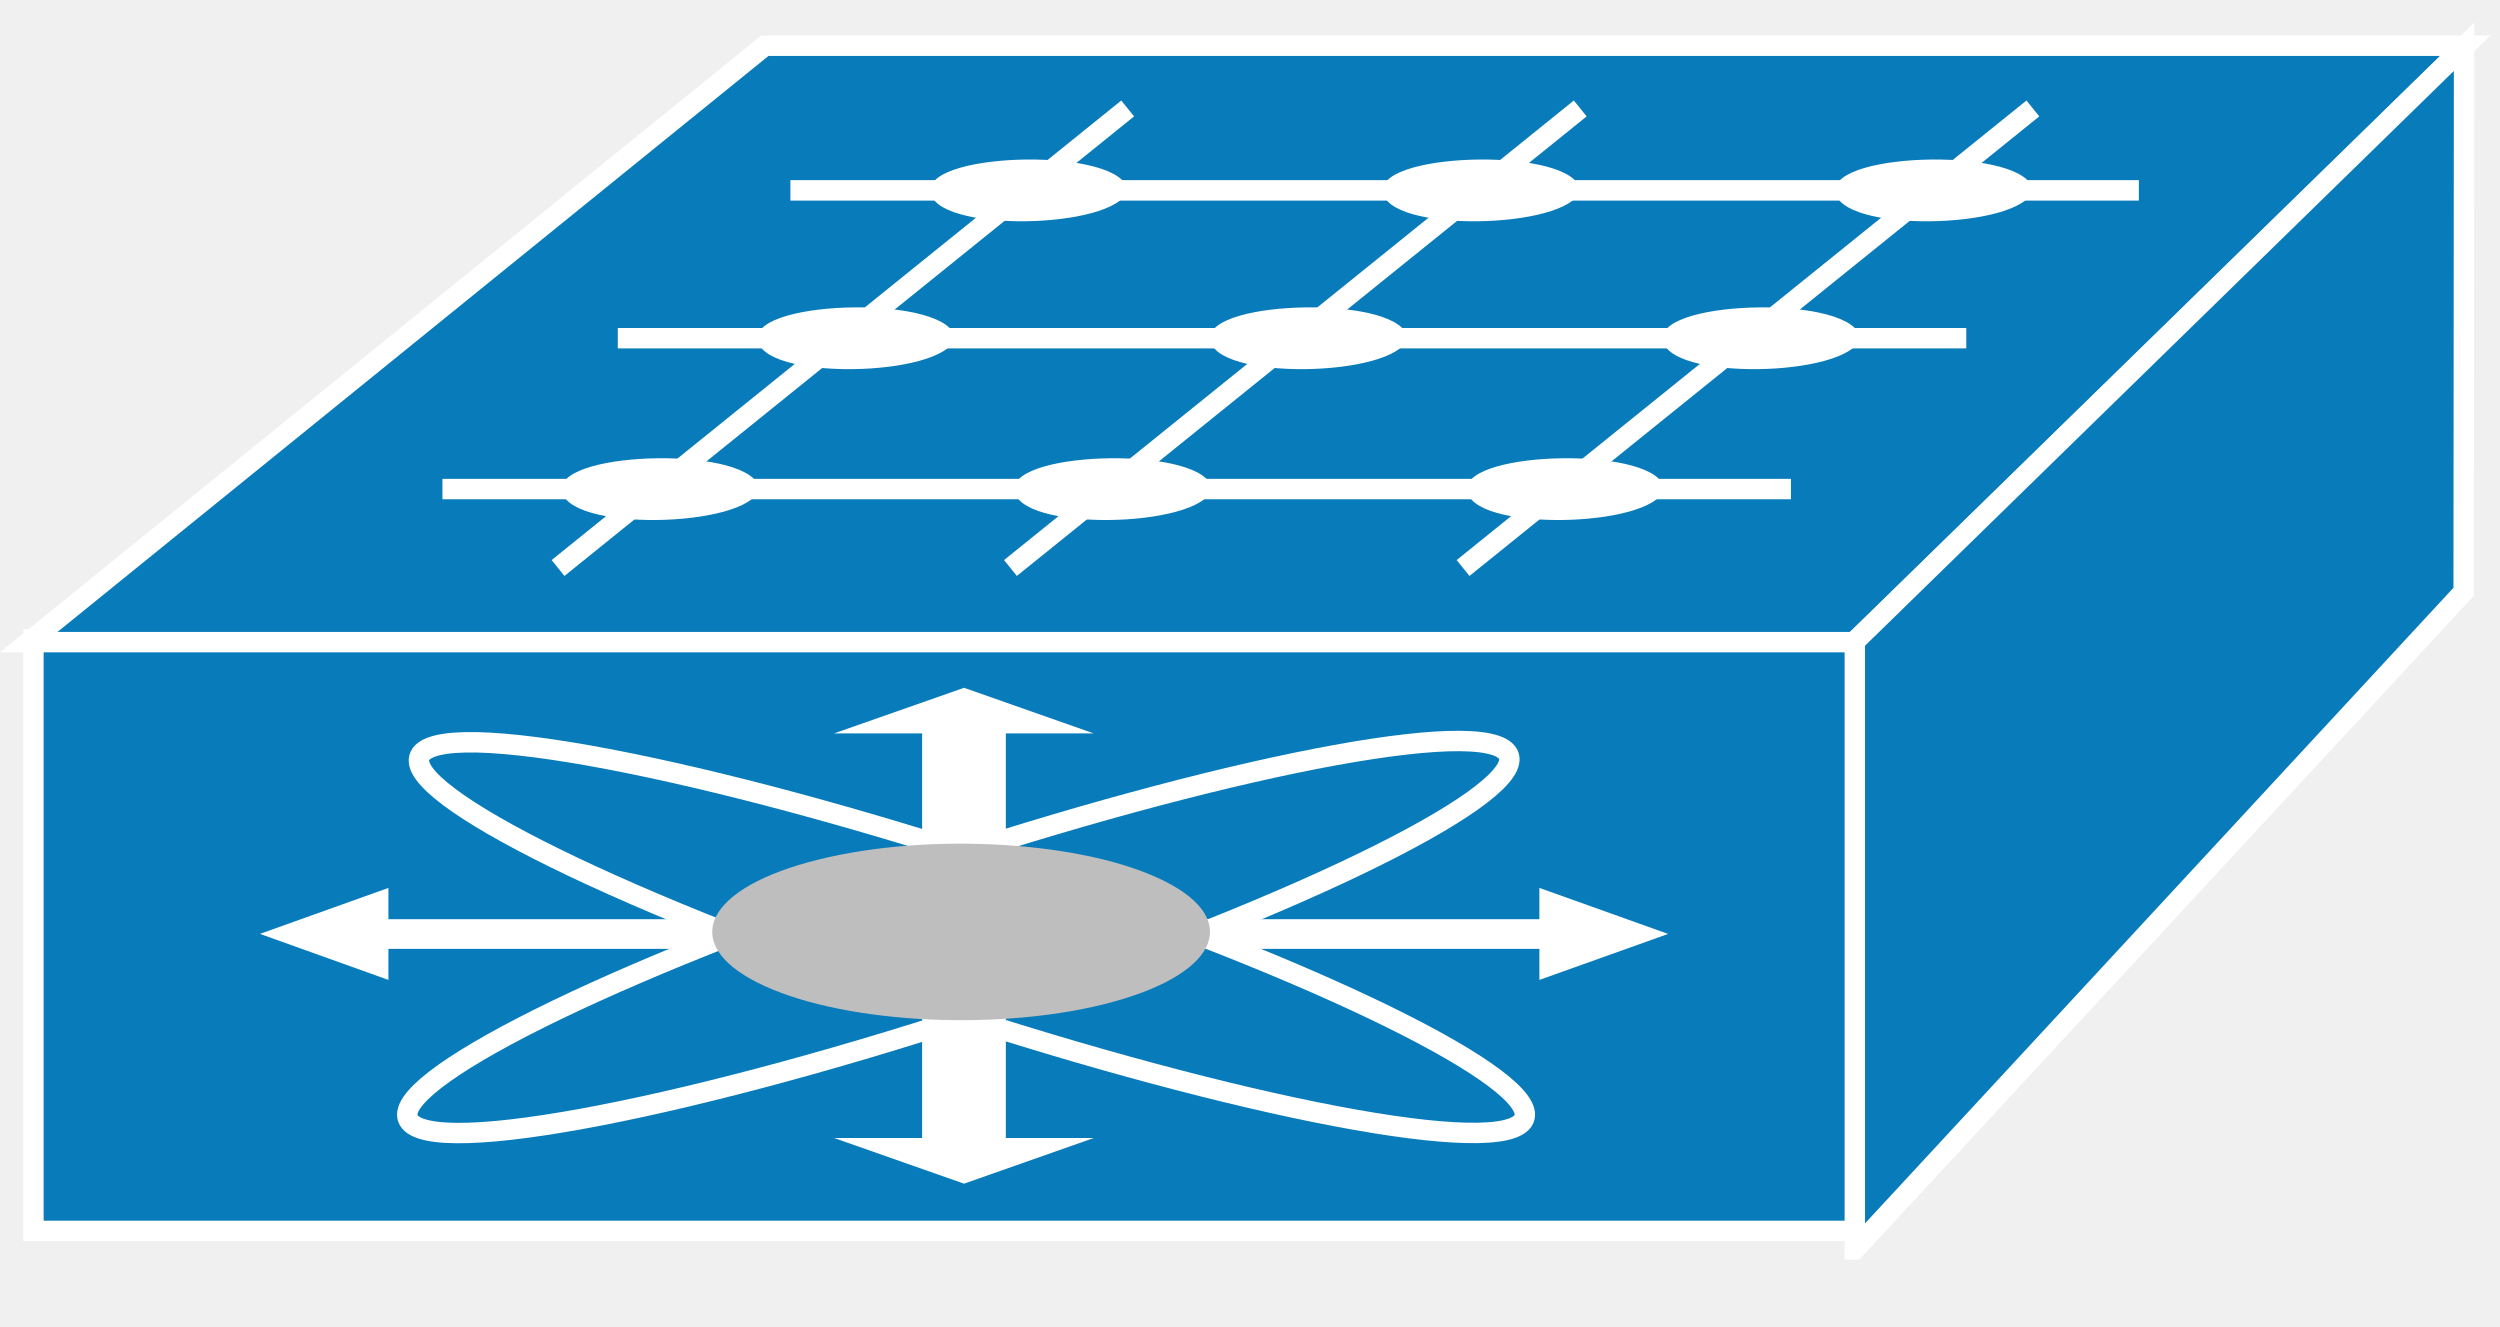
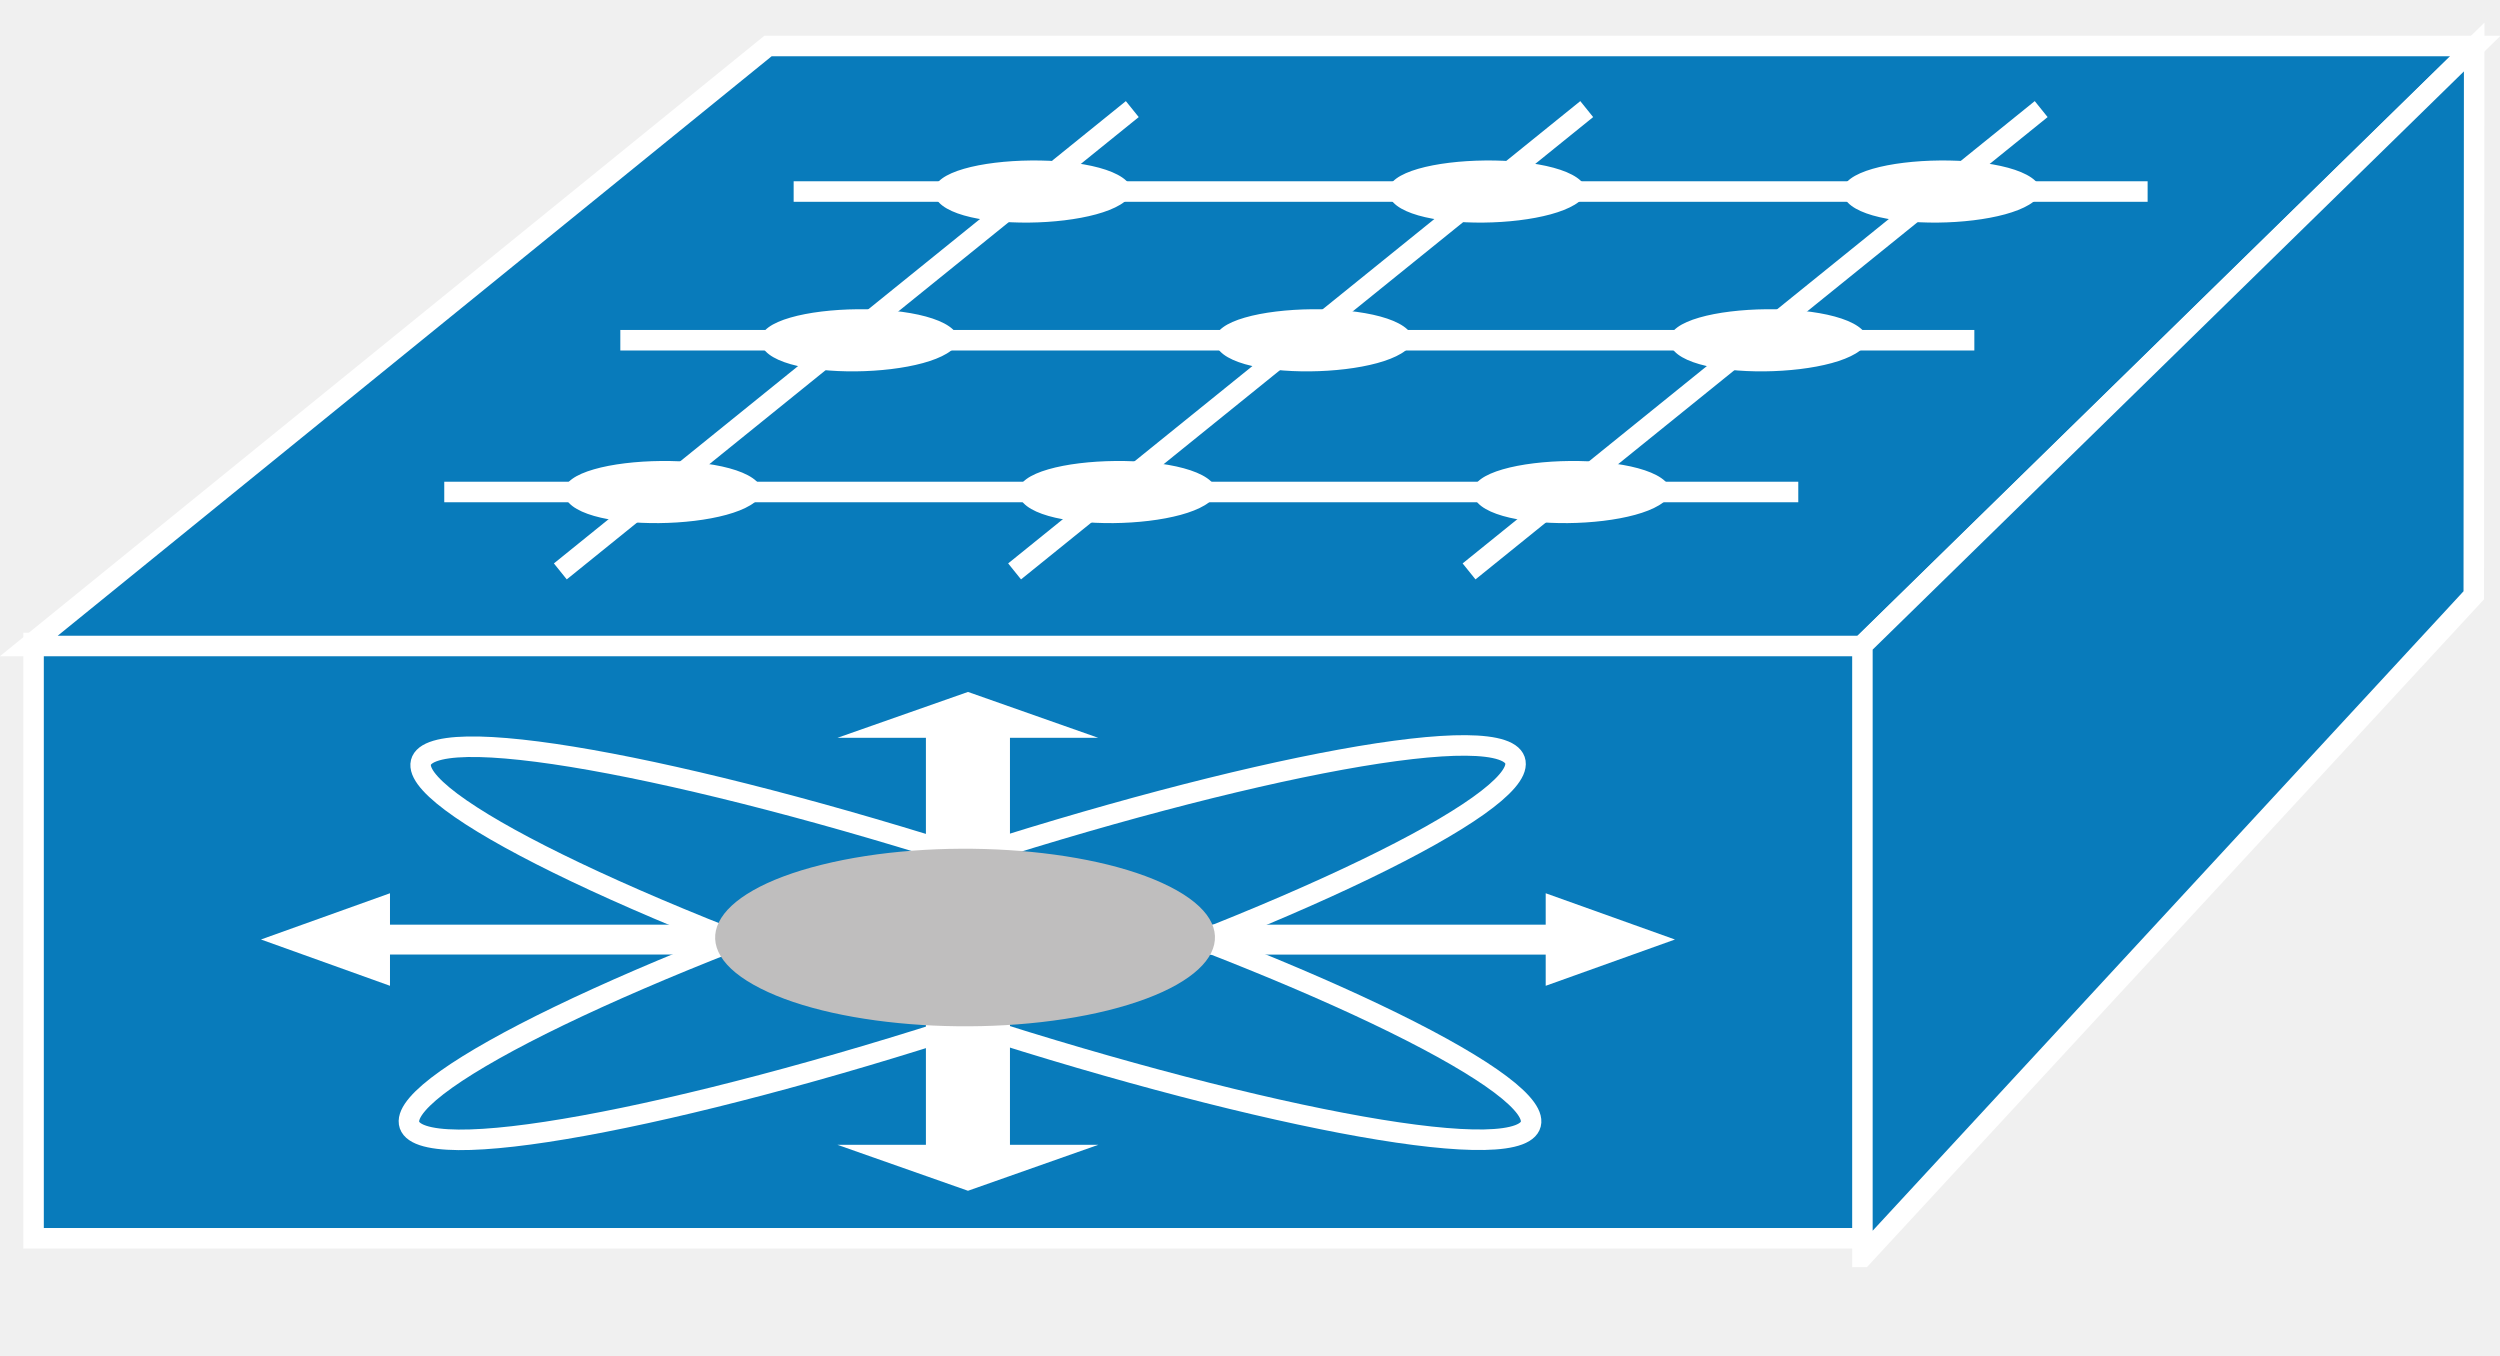
- <svg xmlns="http://www.w3.org/2000/svg" viewBox="0 0 61.25 32.5" height="32.5" width="61.25">
-   <path d="M.82 30.158h44.649V15.66H.819v14.498z" fill="#087bbb" />
-   <path d="M.82 30.157h44.649V15.66H.819v14.497z" fill="none" stroke="#fff" stroke-width=".5" />
-   <path d="M.703 15.732L18.74 1.12H60.4L45.43 15.732H.703" fill="#087bbb" />
-   <path d="M.703 15.732L18.74 1.12H60.4L45.43 15.732H.703z" fill="none" stroke="#fff" stroke-width=".5" />
-   <path d="M45.444 30.611L60.36 14.498l.01-13.355-14.927 14.57v14.898" fill="#087bbb" />
-   <path d="M45.444 30.61L60.36 14.498l.01-13.353-14.927 14.57V30.61z" fill="none" stroke="#fff" stroke-width=".5" />
-   <path d="M13.672 13.916l13.956-11.26" fill="#087bbb" />
-   <path d="M13.672 13.916L27.628 2.657" fill="none" stroke="#fff" stroke-width=".5" />
-   <path d="M24.756 13.916l13.96-11.26" fill="#087bbb" />
-   <path d="M24.756 13.916l13.96-11.259" fill="none" stroke="#fff" stroke-width=".5" />
-   <path d="M35.845 13.916l13.96-11.26" fill="#087bbb" />
-   <path d="M35.845 13.916l13.96-11.259M19.365 4.664h33.037" fill="none" stroke="#fff" stroke-width=".5" />
-   <path d="M17.871 22.52H9.516v-.766L6.368 22.88l3.148 1.128v-.761h8.355v-.728M22.592 24.917v2.964h-2.157L23.619 29l3.178-1.119h-2.154v-2.964h-2.05M22.592 20.928v-2.96h-2.157l3.184-1.117 3.178 1.118h-2.154v2.959h-2.05M29.365 23.248h8.35v.76l3.154-1.127-3.154-1.127v.766h-8.35v.728" fill="#fff" />
-   <path d="M37.056 27.637c-1.567.587-8.77-1.025-16.085-3.603C13.658 21.456 9 18.892 10.566 18.306c1.568-.586 8.775 1.025 16.089 3.604 7.315 2.572 11.968 5.14 10.401 5.727z" fill="none" stroke="#fff" stroke-width=".5" />
-   <path d="M36.64 18.262c1.656.556-2.895 3.11-10.165 5.703-7.266 2.594-14.502 4.244-16.158 3.687-1.654-.557 2.895-3.111 10.167-5.703 7.264-2.593 14.496-4.243 16.156-3.687z" fill="none" stroke="#fff" stroke-width=".5" />
-   <path d="M27.041 24.605c2.764-.689 3.433-2.036 1.499-3.013-1.933-.977-5.732-1.216-8.491-.532-2.759.684-3.428 2.036-1.494 3.012 1.929.977 5.728 1.217 8.486.533" fill="#bfbebe" />
-   <path d="M27.628 4.669c-.31.956-4.8 1.05-4.835 0-.034-.968 4.722-1.06 4.835 0M38.716 4.669c-.307.956-4.8 1.05-4.838 0-.036-.968 4.726-1.06 4.838 0M49.805 4.669c-.312.956-4.8 1.05-4.839 0-.035-.968 4.726-1.06 4.84 0" fill="#fff" fill-rule="evenodd" />
-   <path d="M15.136 8.286h33.038" fill="none" stroke="#fff" stroke-width=".5" />
-   <path d="M23.399 8.291c-.308.958-4.8 1.05-4.839 0-.035-.966 4.726-1.06 4.839 0M34.487 8.291c-.312.958-4.8 1.05-4.838 0-.035-.966 4.726-1.06 4.838 0M45.576 8.291c-.312.958-4.805 1.05-4.839 0-.034-.966 4.722-1.06 4.84 0" fill="#fff" fill-rule="evenodd" />
-   <path d="M10.84 11.982h33.038" fill="none" stroke="#fff" stroke-width=".5" />
-   <path d="M18.604 11.987c-.313.958-4.8 1.05-4.839 0-.035-.966 4.726-1.06 4.839 0M29.692 11.987c-.312.958-4.804 1.05-4.839 0-.034-.966 4.722-1.06 4.84 0M40.776 11.987c-.307.958-4.8 1.05-4.834 0-.033-.966 4.722-1.06 4.834 0" fill="#fff" fill-rule="evenodd" />
+ <svg xmlns="http://www.w3.org/2000/svg" width="369pt" height="200pt" viewBox="0 0 369 200" version="1.1">
+   <g id="surface1">
+     <path style=" stroke:none;fill-rule:nonzero;fill:rgb(3.137%,48.235%,73.333%);fill-opacity:1;" d="M 4.961 182.777 L 275.051 182.777 L 275.051 94.91 L 4.953 94.91 L 4.953 182.777 Z M 4.961 182.777 " />
+     <path style="fill:none;stroke-width:0.5;stroke-linecap:butt;stroke-linejoin:miter;stroke:rgb(100%,100%,100%);stroke-opacity:1;stroke-miterlimit:4;" d="M 0.82 30.157 L 45.469 30.157 L 45.469 15.66 L 0.819 15.66 L 0.819 30.157 Z M 0.82 30.157 " transform="matrix(6.04918,0,0,6.060606,0,0)" />
+     <path style=" stroke:none;fill-rule:nonzero;fill:rgb(3.137%,48.235%,73.333%);fill-opacity:1;" d="M 4.254 95.344 L 113.363 6.789 L 365.371 6.789 L 274.812 95.344 L 4.254 95.344 " />
+     <path style="fill:none;stroke-width:0.5;stroke-linecap:butt;stroke-linejoin:miter;stroke:rgb(100%,100%,100%);stroke-opacity:1;stroke-miterlimit:4;" d="M 0.703 15.732 L 18.74 1.12 L 60.4 1.12 L 45.43 15.732 Z M 0.703 15.732 " transform="matrix(6.04918,0,0,6.060606,0,0)" />
+     <path style=" stroke:none;fill-rule:nonzero;fill:rgb(3.137%,48.235%,73.333%);fill-opacity:1;" d="M 274.898 185.52 L 365.129 87.867 L 365.188 6.926 L 274.895 95.23 L 274.895 185.52 " />
+     <path style="fill:none;stroke-width:0.5;stroke-linecap:butt;stroke-linejoin:miter;stroke:rgb(100%,100%,100%);stroke-opacity:1;stroke-miterlimit:4;" d="M 45.444 30.61 L 60.36 14.498 L 60.37 1.145 L 45.443 15.715 L 45.443 30.61 Z M 45.444 30.61 " transform="matrix(6.04918,0,0,6.060606,0,0)" />
+     <path style=" stroke:none;fill-rule:nonzero;fill:rgb(3.137%,48.235%,73.333%);fill-opacity:1;" d="M 82.703 84.34 L 167.125 16.098 " />
+     <path style="fill:none;stroke-width:0.5;stroke-linecap:butt;stroke-linejoin:miter;stroke:rgb(100%,100%,100%);stroke-opacity:1;stroke-miterlimit:4;" d="M 13.672 13.916 L 27.628 2.657 " transform="matrix(6.04918,0,0,6.060606,0,0)" />
+     <path style=" stroke:none;fill-rule:nonzero;fill:rgb(3.137%,48.235%,73.333%);fill-opacity:1;" d="M 149.754 84.34 L 234.199 16.098 " />
+     <path style="fill:none;stroke-width:0.5;stroke-linecap:butt;stroke-linejoin:miter;stroke:rgb(100%,100%,100%);stroke-opacity:1;stroke-miterlimit:4;" d="M 24.756 13.916 L 38.716 2.657 " transform="matrix(6.04918,0,0,6.060606,0,0)" />
+     <path style=" stroke:none;fill-rule:nonzero;fill:rgb(3.137%,48.235%,73.333%);fill-opacity:1;" d="M 216.832 84.34 L 301.281 16.098 " />
+     <path style="fill:none;stroke-width:0.5;stroke-linecap:butt;stroke-linejoin:miter;stroke:rgb(100%,100%,100%);stroke-opacity:1;stroke-miterlimit:4;" d="M 35.845 13.916 L 49.805 2.657 M 19.365 4.664 L 52.402 4.664 " transform="matrix(6.04918,0,0,6.060606,0,0)" />
+     <path style=" stroke:none;fill-rule:nonzero;fill:rgb(100%,100%,100%);fill-opacity:1;" d="M 108.105 136.484 L 57.562 136.484 L 57.562 131.844 L 38.52 138.668 L 57.562 145.504 L 57.562 140.891 L 108.105 140.891 L 108.105 136.48 M 136.664 151.012 L 136.664 168.977 L 123.613 168.977 L 142.875 175.758 L 162.102 168.977 L 149.07 168.977 L 149.07 151.012 L 136.668 151.012 M 136.664 126.836 L 136.664 108.898 L 123.613 108.898 L 142.875 102.129 L 162.102 108.902 L 149.07 108.902 L 149.07 126.836 L 136.668 126.836 M 177.633 140.898 L 228.145 140.898 L 228.145 145.504 L 247.223 138.672 L 228.145 131.844 L 228.145 136.484 L 177.633 136.484 L 177.633 140.898 " />
+     <path style="fill:none;stroke-width:0.5;stroke-linecap:butt;stroke-linejoin:miter;stroke:rgb(100%,100%,100%);stroke-opacity:1;stroke-miterlimit:4;" d="M 37.056 27.637 C 35.489 28.224 28.286 26.612 20.971 24.034 C 13.658 21.456 9 18.892 10.566 18.306 C 12.134 17.72 19.341 19.331 26.655 21.91 C 33.97 24.482 38.623 27.05 37.056 27.637 Z M 37.056 27.637 " transform="matrix(6.04918,0,0,6.060606,0,0)" />
+     <path style="fill:none;stroke-width:0.5;stroke-linecap:butt;stroke-linejoin:miter;stroke:rgb(100%,100%,100%);stroke-opacity:1;stroke-miterlimit:4;" d="M 36.64 18.262 C 38.296 18.818 33.745 21.372 26.475 23.965 C 19.209 26.559 11.973 28.209 10.317 27.652 C 8.663 27.095 13.212 24.541 20.484 21.949 C 27.748 19.356 34.98 17.706 36.64 18.262 Z M 36.64 18.262 " transform="matrix(6.04918,0,0,6.060606,0,0)" />
+     <path style=" stroke:none;fill-rule:nonzero;fill:rgb(74.902%,74.51%,74.51%);fill-opacity:1;" d="M 163.574 149.121 C 180.297 144.945 184.344 136.781 172.645 130.859 C 160.949 124.938 137.969 123.492 121.281 127.637 C 104.59 131.781 100.543 139.977 112.242 145.891 C 123.91 151.812 146.891 153.266 163.574 149.121 " />
+     <path style=" stroke:none;fill-rule:evenodd;fill:rgb(100%,100%,100%);fill-opacity:1;" d="M 167.125 28.297 C 165.25 34.09 138.09 34.66 137.879 28.297 C 137.672 22.43 166.441 21.871 167.125 28.297 M 234.199 28.297 C 232.344 34.09 205.164 34.66 204.934 28.297 C 204.715 22.43 233.523 21.871 234.199 28.297 M 301.281 28.297 C 299.391 34.09 272.242 34.66 272.008 28.297 C 271.797 22.43 300.598 21.871 301.285 28.297 " />
+     <path style="fill:none;stroke-width:0.5;stroke-linecap:butt;stroke-linejoin:miter;stroke:rgb(100%,100%,100%);stroke-opacity:1;stroke-miterlimit:4;" d="M 15.136 8.286 L 48.174 8.286 " transform="matrix(6.04918,0,0,6.060606,0,0)" />
+     <path style=" stroke:none;fill-rule:evenodd;fill:rgb(100%,100%,100%);fill-opacity:1;" d="M 141.543 50.25 C 139.68 56.055 112.508 56.613 112.273 50.25 C 112.062 44.395 140.859 43.824 141.543 50.25 M 208.617 50.25 C 206.73 56.055 179.582 56.613 179.352 50.25 C 179.141 44.395 207.941 43.824 208.617 50.25 M 275.699 50.25 C 273.809 56.055 246.633 56.613 246.426 50.25 C 246.219 44.395 274.988 43.824 275.703 50.25 " />
+     <path style="fill:none;stroke-width:0.5;stroke-linecap:butt;stroke-linejoin:miter;stroke:rgb(100%,100%,100%);stroke-opacity:1;stroke-miterlimit:4;" d="M 10.84 11.982 L 43.878 11.982 " transform="matrix(6.04918,0,0,6.060606,0,0)" />
+     <path style=" stroke:none;fill-rule:evenodd;fill:rgb(100%,100%,100%);fill-opacity:1;" d="M 112.539 72.648 C 110.645 78.453 83.504 79.012 83.266 72.648 C 83.055 66.793 111.855 66.223 112.539 72.648 M 179.613 72.648 C 177.727 78.453 150.551 79.012 150.34 72.648 C 150.133 66.793 178.906 66.223 179.617 72.648 M 246.66 72.648 C 244.805 78.453 217.625 79.012 217.418 72.648 C 217.219 66.793 245.984 66.223 246.66 72.648 " />
+   </g>
</svg>
